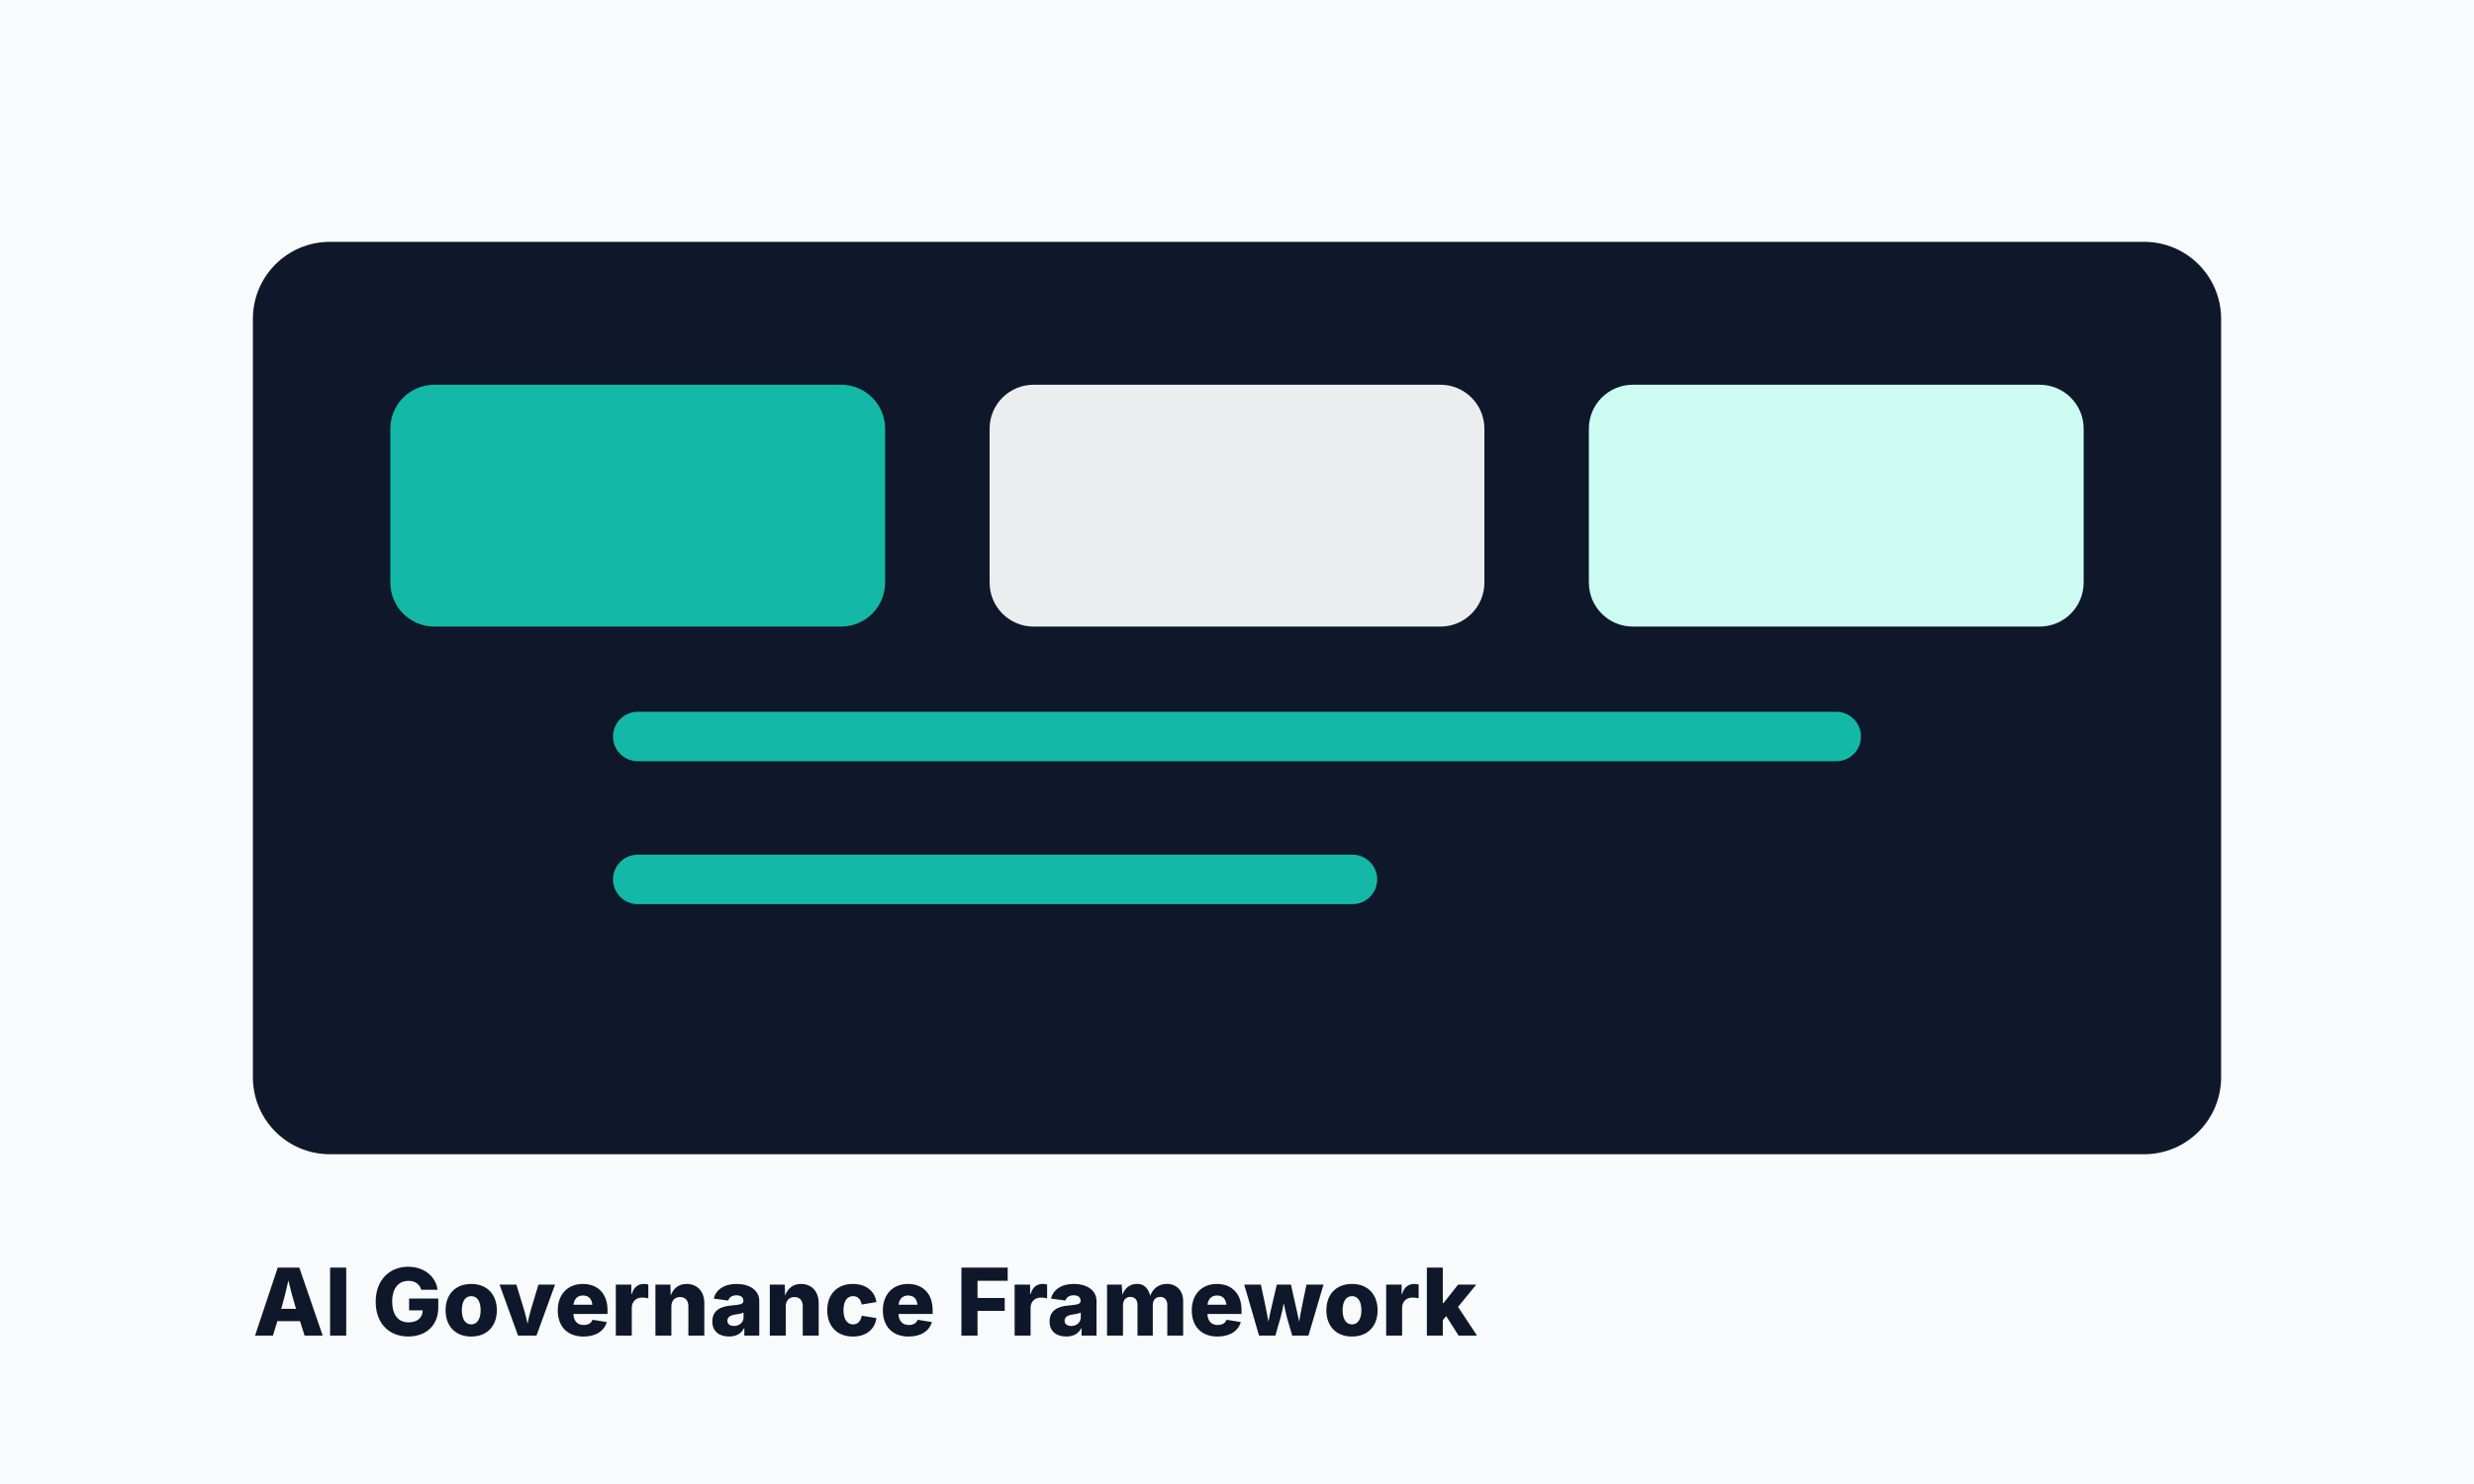
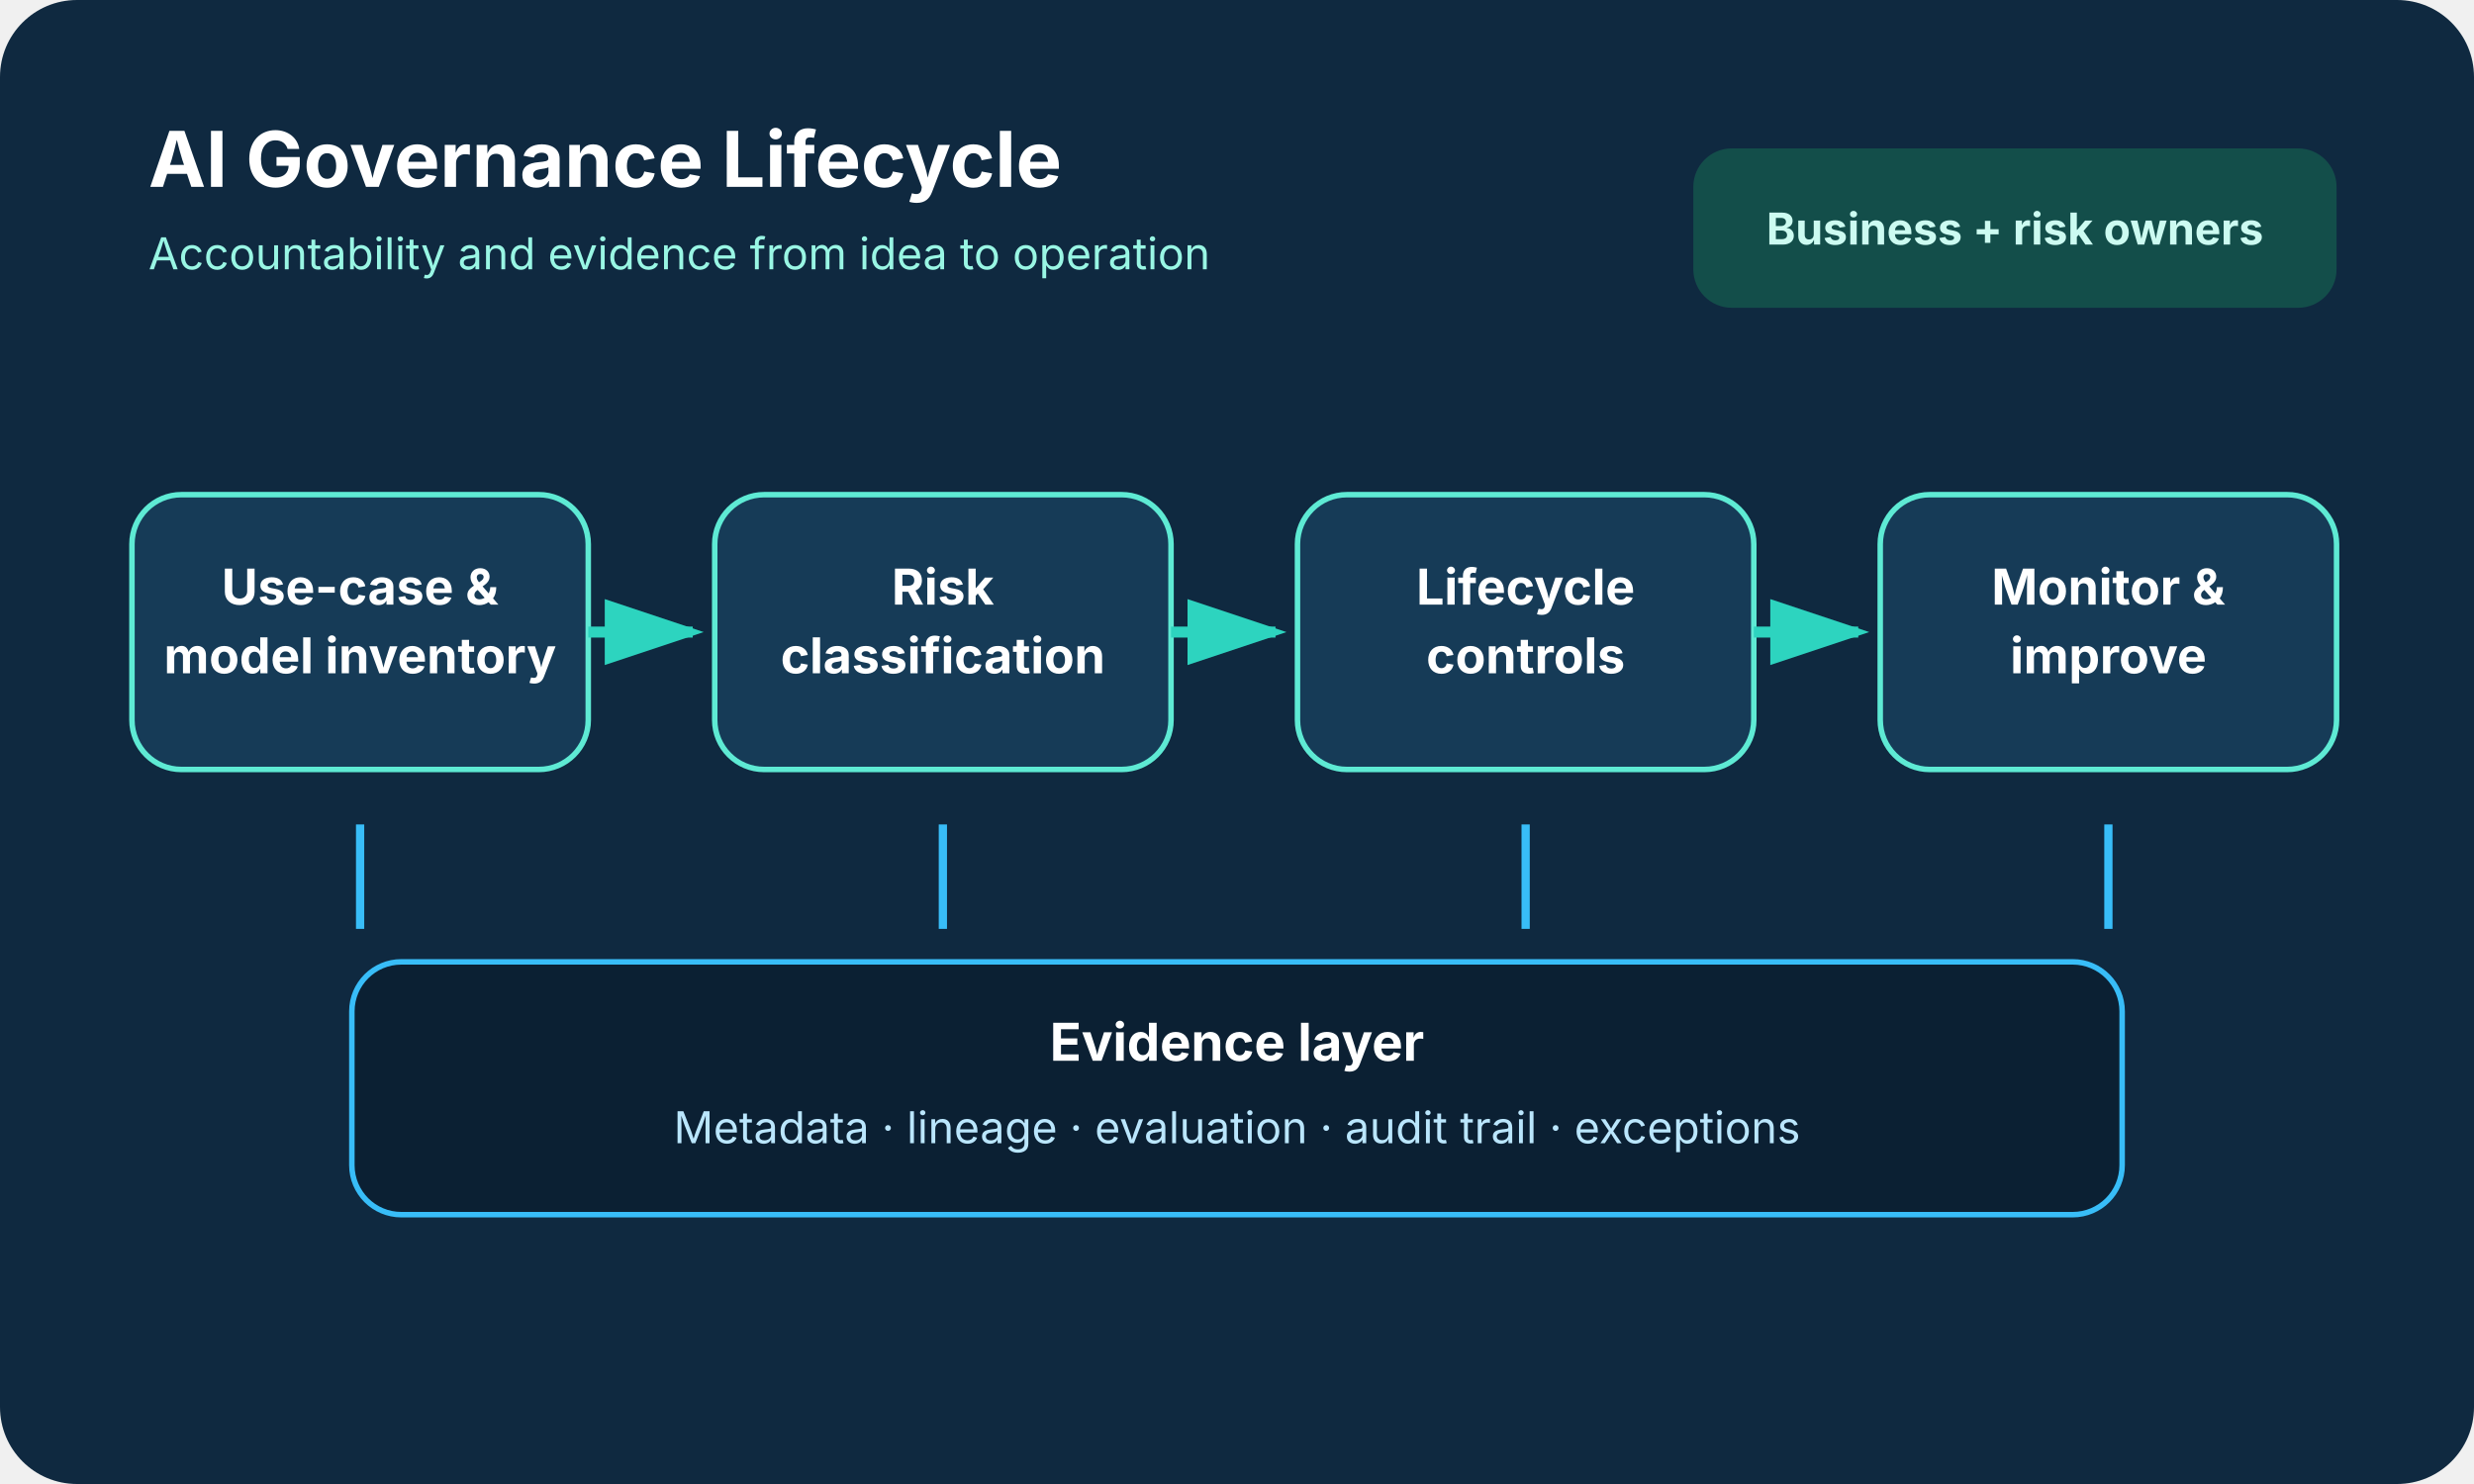
- <svg xmlns="http://www.w3.org/2000/svg" viewBox="0 0 900 540">
-   <rect width="900" height="540" fill="#F8FAFC" />
-   <rect x="92" y="88" width="716" height="332" rx="28" fill="#0F172A" />
-   <rect x="142" y="140" width="180" height="88" rx="16" fill="#14B8A6" />
-   <rect x="360" y="140" width="180" height="88" rx="16" fill="#FFFFFF" opacity=".92" />
-   <rect x="578" y="140" width="180" height="88" rx="16" fill="#CCFBF1" />
-   <path d="M232 268h436M232 320h260" stroke="#14B8A6" stroke-width="18" stroke-linecap="round" />
-   <text x="92" y="486" fill="#0F172A" font-family="Inter, Arial" font-size="34" font-weight="800">AI Governance Framework</text>
+ <svg xmlns="http://www.w3.org/2000/svg" viewBox="0 0 900 540" role="img" aria-labelledby="title desc">
+   <defs>
+     <marker id="a" markerWidth="10" markerHeight="10" refX="8" refY="3" orient="auto">
+       <path d="M0 0L9 3 0 6z" fill="#2dd4bf" />
+     </marker>
+   </defs>
+   <rect width="900" height="540" rx="28" fill="#0f2940" />
+   <text x="54" y="68" fill="#fff" font-family="Inter,Arial" font-size="28" font-weight="700">AI Governance Lifecycle</text>
+   <text x="54" y="98" fill="#99f6e4" font-family="Inter,Arial" font-size="16">Accountability and evidence from idea to operation</text>
+   <g font-family="Inter,Arial" text-anchor="middle">
+     <g fill="#163b57" stroke="#5eead4" stroke-width="2">
+       <rect x="48" y="180" width="166" height="100" rx="18" />
+       <rect x="260" y="180" width="166" height="100" rx="18" />
+       <rect x="472" y="180" width="166" height="100" rx="18" />
+       <rect x="684" y="180" width="166" height="100" rx="18" />
+     </g>
+     <g fill="#fff" font-size="18" font-weight="700">
+       <text x="131" y="220">Use-case &amp;</text>
+       <text x="131" y="245">model inventory</text>
+       <text x="343" y="220">Risk</text>
+       <text x="343" y="245">classification</text>
+       <text x="555" y="220">Lifecycle</text>
+       <text x="555" y="245">controls</text>
+       <text x="767" y="220">Monitor &amp;</text>
+       <text x="767" y="245">improve</text>
+     </g>
+     <g stroke="#2dd4bf" stroke-width="4" marker-end="url(#a)">
+       <path d="M214 230h38" />
+       <path d="M426 230h38" />
+       <path d="M638 230h38" />
+     </g>
+     <rect x="128" y="350" width="644" height="92" rx="18" fill="#0b2033" stroke="#38bdf8" stroke-width="2" />
+     <text x="450" y="386" fill="#fff" font-size="19" font-weight="700">Evidence layer</text>
+     <text x="450" y="416" fill="#bae6fd" font-size="16">Metadata · lineage · evaluation · audit trail · exceptions</text>
+     <path d="M131 300v38M343 300v38M555 300v38M767 300v38" stroke="#38bdf8" stroke-width="3" />
+     <rect x="616" y="54" width="234" height="58" rx="14" fill="#134e4a" />
+     <text x="733" y="89" fill="#ccfbf1" font-size="16" font-weight="700">Business + risk owners</text>
+   </g>
</svg>
